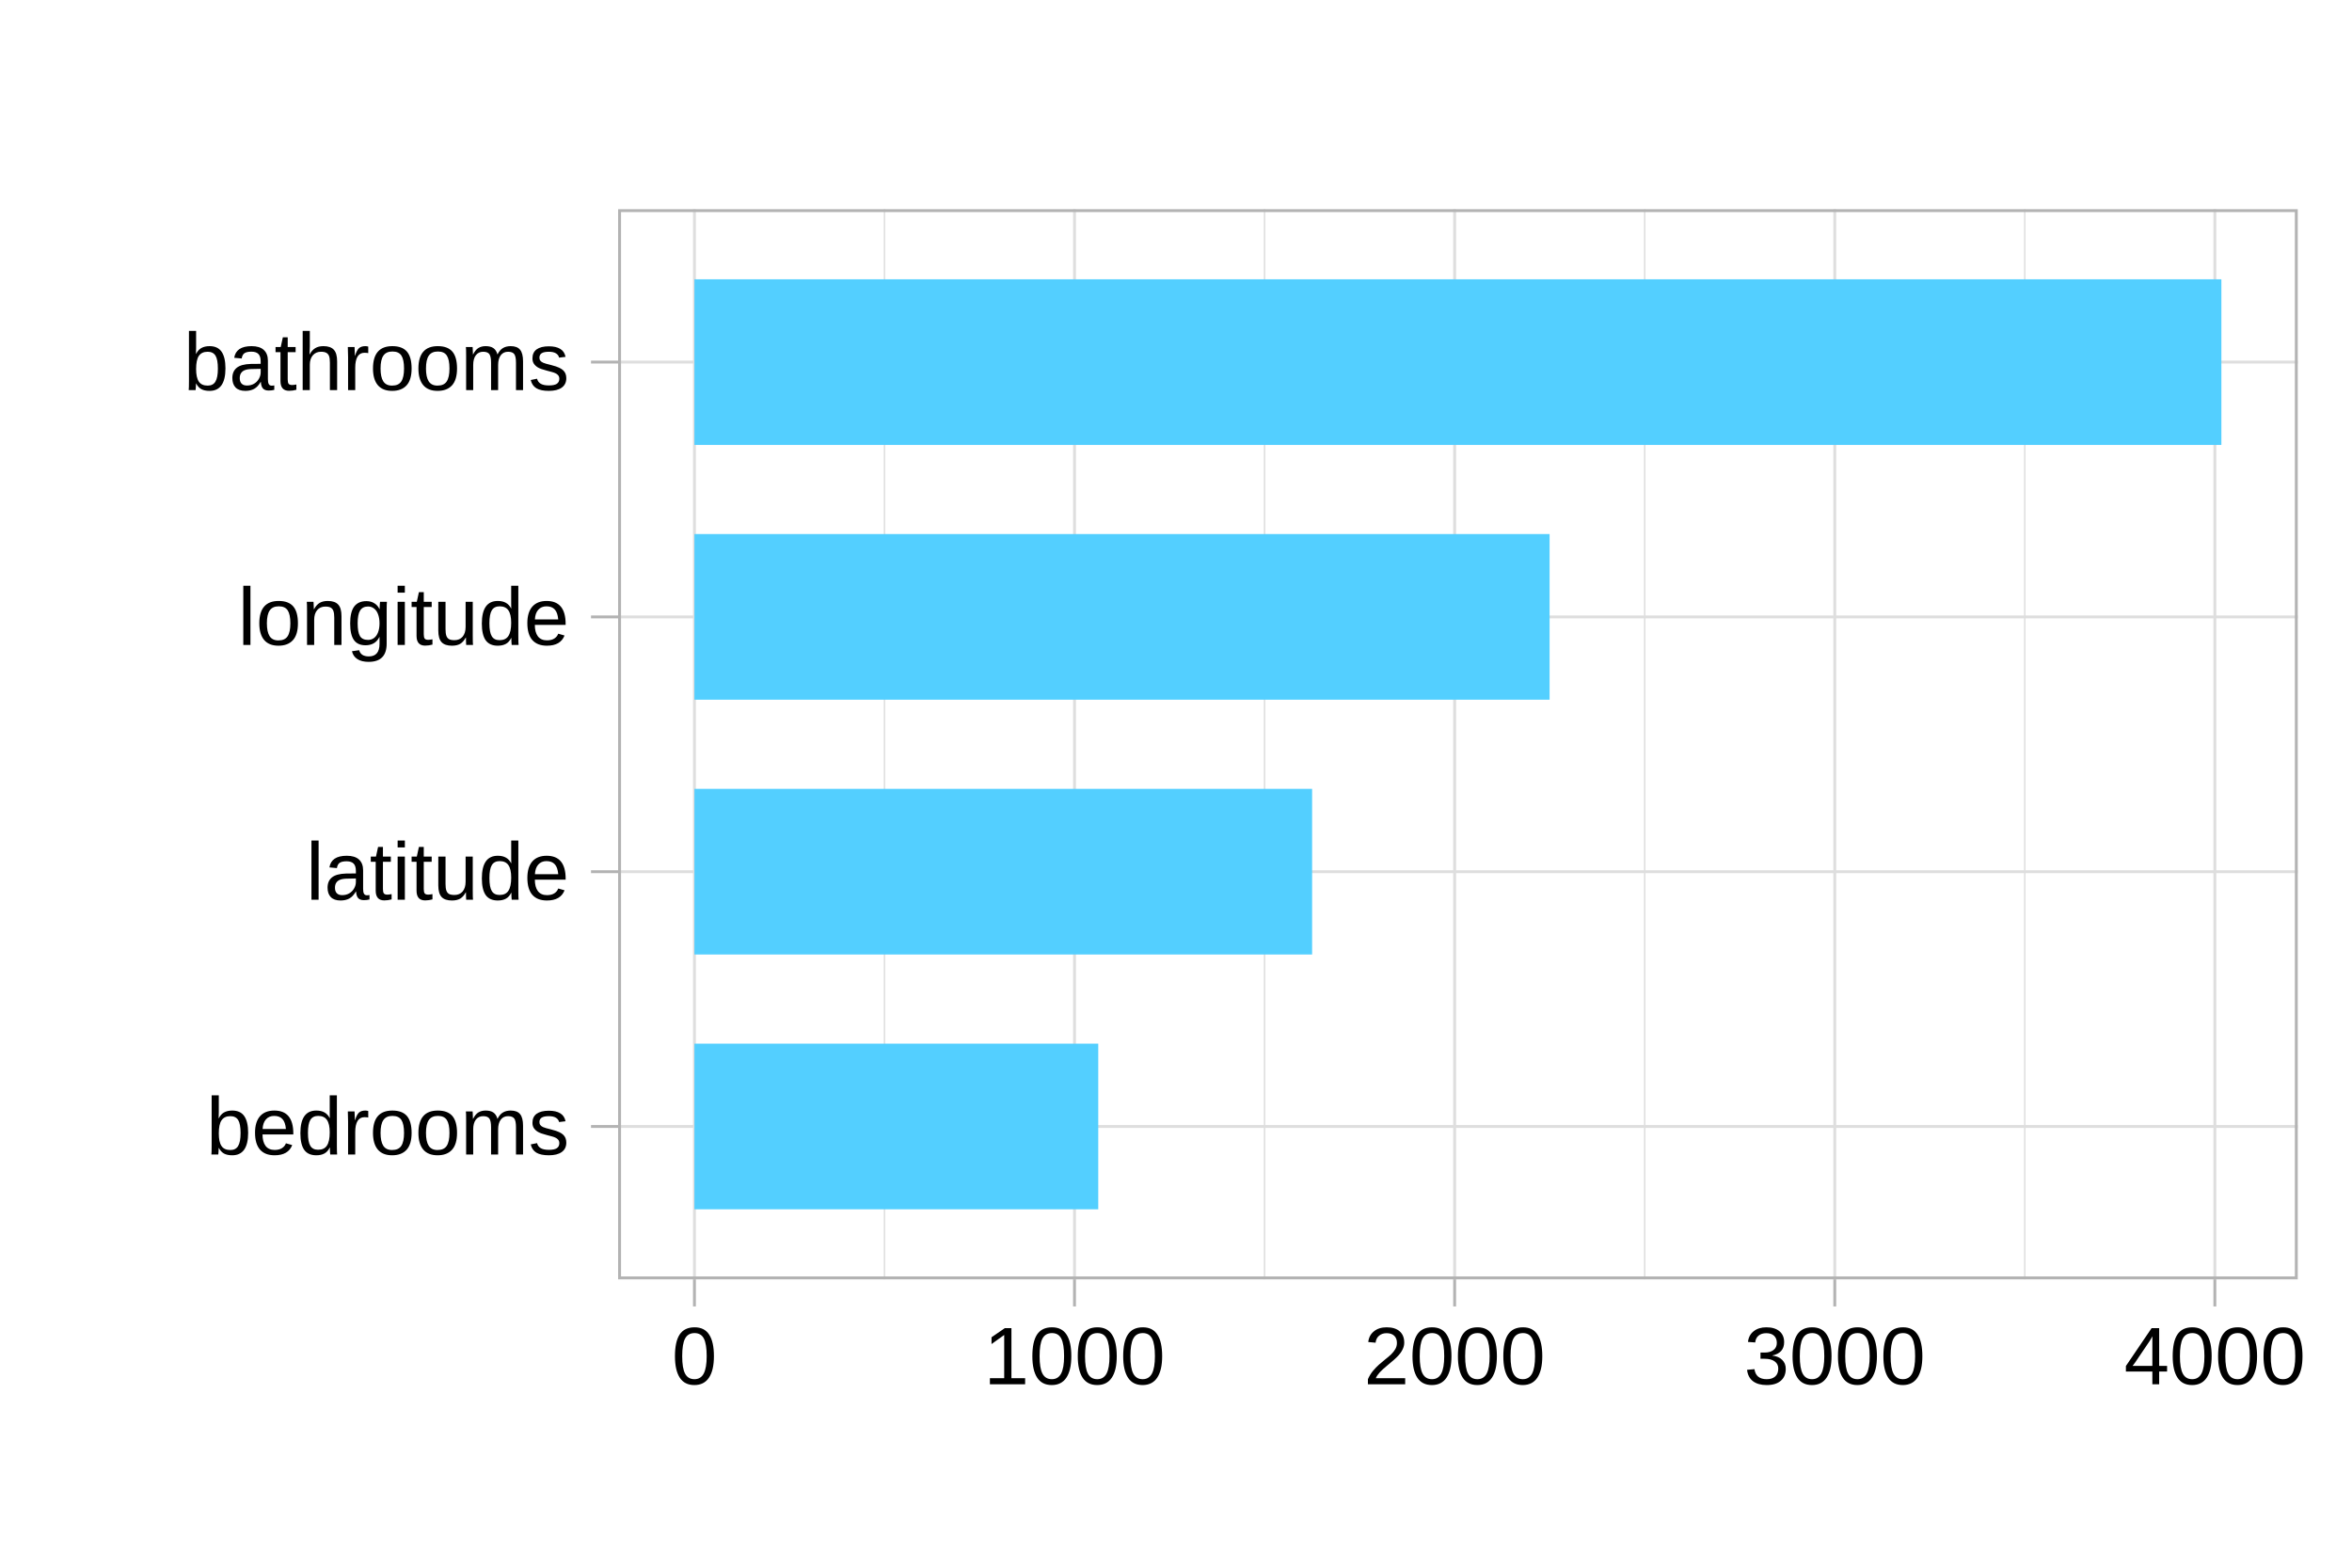
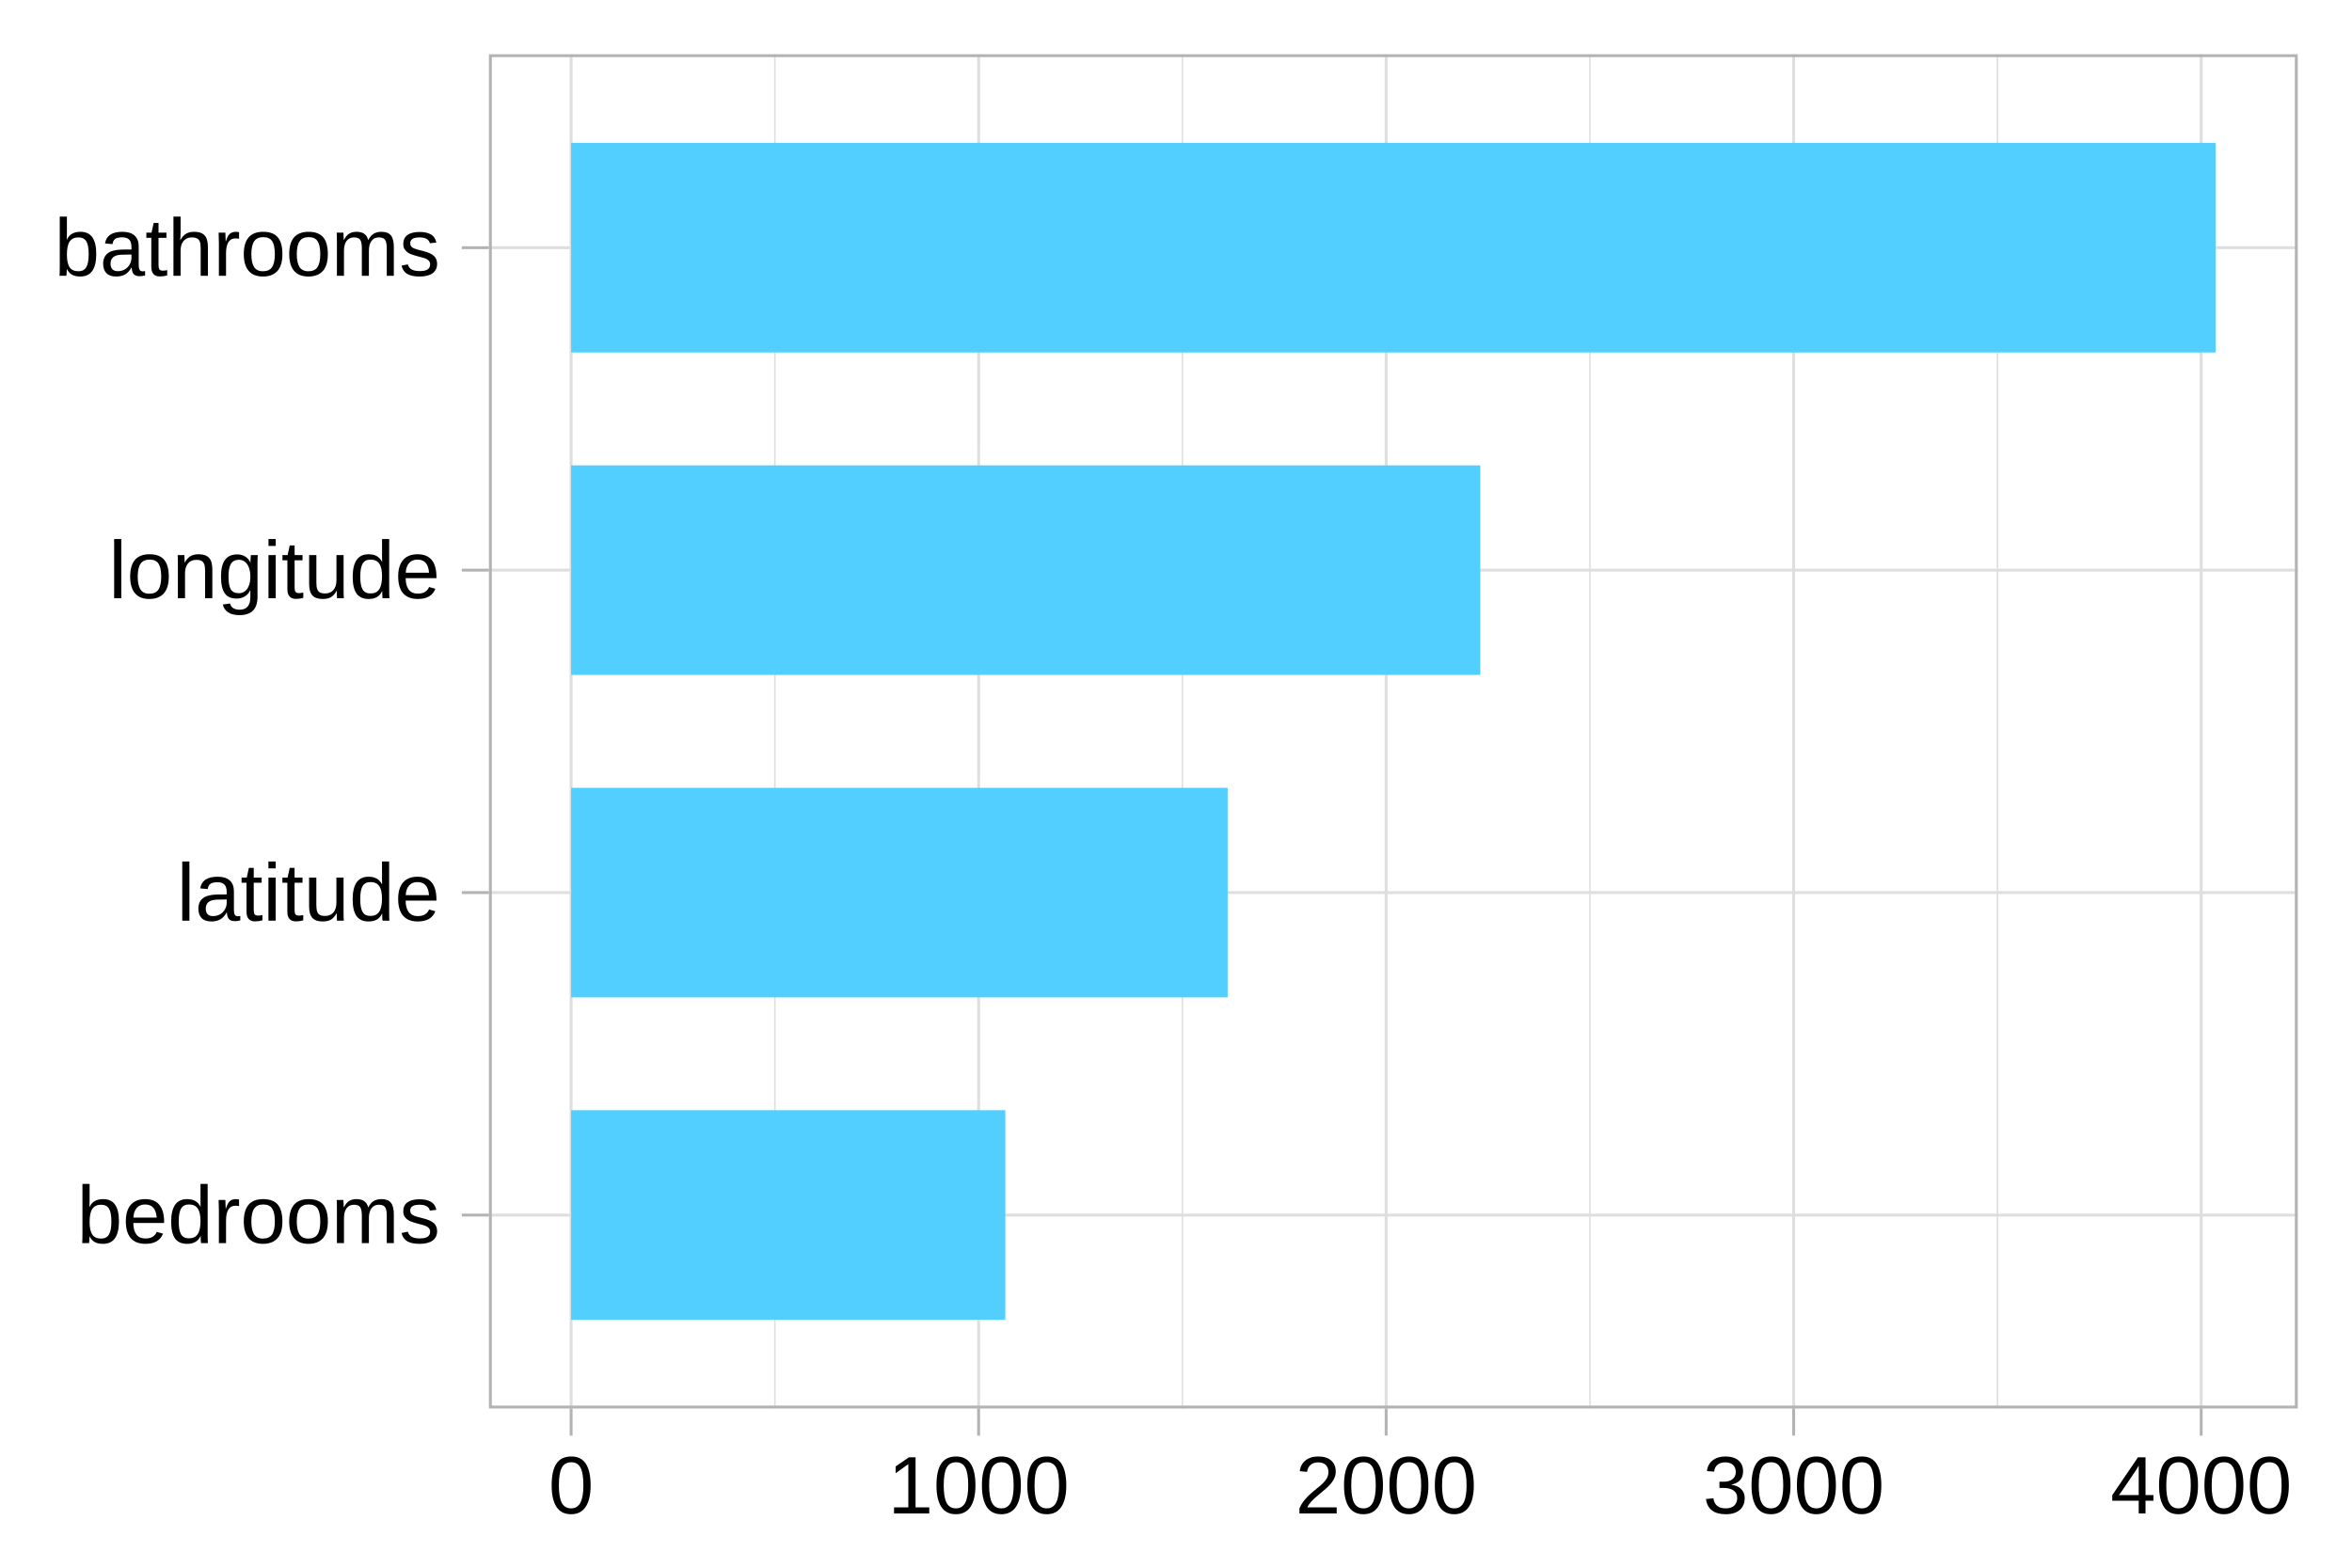
<svg xmlns="http://www.w3.org/2000/svg" viewBox="0 0 432.00 288.00">
  <defs>
    <style type="text/css">
    line, polyline, path, rect, circle {
      fill: none;
      stroke: #000000;
      stroke-linecap: round;
      stroke-linejoin: round;
      stroke-miterlimit: 10.00;
    }
  </style>
  </defs>
  <rect width="100%" height="100%" style="stroke: none; fill: #FFFFFF;" />
  <rect x="-0.00" y="0.00" width="432.00" height="288.00" style="stroke-width: 1.07; stroke: #FFFFFF; fill: #FFFFFF;" />
  <defs>
-     <clipPath id="cpMTEzLjUyNnw0MjIuMDM3fDIzNS4wM3wzOC40MzM0">
-       <rect x="113.53" y="38.43" width="308.51" height="196.60" />
+     <clipPath id="cpODkuNzk4Mnw0MjIuMDM3fDI1OC43NTh8OS45NjI2NA==">
+       <rect x="89.80" y="9.96" width="332.24" height="248.80" />
    </clipPath>
  </defs>
-   <rect x="113.53" y="38.43" width="308.51" height="196.60" style="stroke-width: 1.07; stroke: none; fill: #FFFFFF;" clip-path="url(#cpMTEzLjUyNnw0MjIuMDM3fDIzNS4wM3wzOC40MzM0)" />
-   <polyline points="162.46,235.03 162.46,38.43 " style="stroke-width: 0.27; stroke: #DEDEDE; stroke-linecap: butt;" clip-path="url(#cpMTEzLjUyNnw0MjIuMDM3fDIzNS4wM3wzOC40MzM0)" />
-   <polyline points="232.27,235.03 232.27,38.43 " style="stroke-width: 0.27; stroke: #DEDEDE; stroke-linecap: butt;" clip-path="url(#cpMTEzLjUyNnw0MjIuMDM3fDIzNS4wM3wzOC40MzM0)" />
-   <polyline points="302.09,235.03 302.09,38.43 " style="stroke-width: 0.27; stroke: #DEDEDE; stroke-linecap: butt;" clip-path="url(#cpMTEzLjUyNnw0MjIuMDM3fDIzNS4wM3wzOC40MzM0)" />
-   <polyline points="371.90,235.03 371.90,38.43 " style="stroke-width: 0.27; stroke: #DEDEDE; stroke-linecap: butt;" clip-path="url(#cpMTEzLjUyNnw0MjIuMDM3fDIzNS4wM3wzOC40MzM0)" />
-   <polyline points="113.53,206.94 422.04,206.94 " style="stroke-width: 0.53; stroke: #DEDEDE; stroke-linecap: butt;" clip-path="url(#cpMTEzLjUyNnw0MjIuMDM3fDIzNS4wM3wzOC40MzM0)" />
-   <polyline points="113.53,160.14 422.04,160.14 " style="stroke-width: 0.53; stroke: #DEDEDE; stroke-linecap: butt;" clip-path="url(#cpMTEzLjUyNnw0MjIuMDM3fDIzNS4wM3wzOC40MzM0)" />
-   <polyline points="113.53,113.33 422.04,113.33 " style="stroke-width: 0.53; stroke: #DEDEDE; stroke-linecap: butt;" clip-path="url(#cpMTEzLjUyNnw0MjIuMDM3fDIzNS4wM3wzOC40MzM0)" />
-   <polyline points="113.53,66.52 422.04,66.52 " style="stroke-width: 0.53; stroke: #DEDEDE; stroke-linecap: butt;" clip-path="url(#cpMTEzLjUyNnw0MjIuMDM3fDIzNS4wM3wzOC40MzM0)" />
-   <polyline points="127.55,235.03 127.55,38.43 " style="stroke-width: 0.53; stroke: #DEDEDE; stroke-linecap: butt;" clip-path="url(#cpMTEzLjUyNnw0MjIuMDM3fDIzNS4wM3wzOC40MzM0)" />
-   <polyline points="197.36,235.03 197.36,38.43 " style="stroke-width: 0.53; stroke: #DEDEDE; stroke-linecap: butt;" clip-path="url(#cpMTEzLjUyNnw0MjIuMDM3fDIzNS4wM3wzOC40MzM0)" />
-   <polyline points="267.18,235.03 267.18,38.43 " style="stroke-width: 0.53; stroke: #DEDEDE; stroke-linecap: butt;" clip-path="url(#cpMTEzLjUyNnw0MjIuMDM3fDIzNS4wM3wzOC40MzM0)" />
-   <polyline points="337.00,235.03 337.00,38.43 " style="stroke-width: 0.53; stroke: #DEDEDE; stroke-linecap: butt;" clip-path="url(#cpMTEzLjUyNnw0MjIuMDM3fDIzNS4wM3wzOC40MzM0)" />
-   <polyline points="406.81,235.03 406.81,38.43 " style="stroke-width: 0.53; stroke: #DEDEDE; stroke-linecap: butt;" clip-path="url(#cpMTEzLjUyNnw0MjIuMDM3fDIzNS4wM3wzOC40MzM0)" />
-   <rect x="127.55" y="191.73" width="74.17" height="30.43" style="stroke-width: 1.07; stroke: none; stroke-linecap: butt; fill: #53CFFF;" clip-path="url(#cpMTEzLjUyNnw0MjIuMDM3fDIzNS4wM3wzOC40MzM0)" />
-   <rect x="127.55" y="144.92" width="113.45" height="30.43" style="stroke-width: 1.07; stroke: none; stroke-linecap: butt; fill: #53CFFF;" clip-path="url(#cpMTEzLjUyNnw0MjIuMDM3fDIzNS4wM3wzOC40MzM0)" />
-   <rect x="127.55" y="98.11" width="157.07" height="30.43" style="stroke-width: 1.07; stroke: none; stroke-linecap: butt; fill: #53CFFF;" clip-path="url(#cpMTEzLjUyNnw0MjIuMDM3fDIzNS4wM3wzOC40MzM0)" />
-   <rect x="127.55" y="51.31" width="280.46" height="30.43" style="stroke-width: 1.07; stroke: none; stroke-linecap: butt; fill: #53CFFF;" clip-path="url(#cpMTEzLjUyNnw0MjIuMDM3fDIzNS4wM3wzOC40MzM0)" />
-   <rect x="113.53" y="38.43" width="308.51" height="196.60" style="stroke-width: 1.07; stroke: #B3B3B3;" clip-path="url(#cpMTEzLjUyNnw0MjIuMDM3fDIzNS4wM3wzOC40MzM0)" />
+   <rect x="89.80" y="9.96" width="332.24" height="248.80" style="stroke-width: 1.07; stroke: none; fill: #FFFFFF;" clip-path="url(#cpODkuNzk4Mnw0MjIuMDM3fDI1OC43NTh8OS45NjI2NA==)" />
+   <polyline points="142.33,258.76 142.33,9.96 " style="stroke-width: 0.27; stroke: #DEDEDE; stroke-linecap: butt;" clip-path="url(#cpODkuNzk4Mnw0MjIuMDM3fDI1OC43NTh8OS45NjI2NA==)" />
+   <polyline points="217.18,258.76 217.18,9.96 " style="stroke-width: 0.27; stroke: #DEDEDE; stroke-linecap: butt;" clip-path="url(#cpODkuNzk4Mnw0MjIuMDM3fDI1OC43NTh8OS45NjI2NA==)" />
+   <polyline points="292.03,258.76 292.03,9.96 " style="stroke-width: 0.27; stroke: #DEDEDE; stroke-linecap: butt;" clip-path="url(#cpODkuNzk4Mnw0MjIuMDM3fDI1OC43NTh8OS45NjI2NA==)" />
+   <polyline points="366.88,258.76 366.88,9.96 " style="stroke-width: 0.27; stroke: #DEDEDE; stroke-linecap: butt;" clip-path="url(#cpODkuNzk4Mnw0MjIuMDM3fDI1OC43NTh8OS45NjI2NA==)" />
+   <polyline points="89.80,223.22 422.04,223.22 " style="stroke-width: 0.53; stroke: #DEDEDE; stroke-linecap: butt;" clip-path="url(#cpODkuNzk4Mnw0MjIuMDM3fDI1OC43NTh8OS45NjI2NA==)" />
+   <polyline points="89.80,163.98 422.04,163.98 " style="stroke-width: 0.53; stroke: #DEDEDE; stroke-linecap: butt;" clip-path="url(#cpODkuNzk4Mnw0MjIuMDM3fDI1OC43NTh8OS45NjI2NA==)" />
+   <polyline points="89.80,104.74 422.04,104.74 " style="stroke-width: 0.53; stroke: #DEDEDE; stroke-linecap: butt;" clip-path="url(#cpODkuNzk4Mnw0MjIuMDM3fDI1OC43NTh8OS45NjI2NA==)" />
+   <polyline points="89.80,45.50 422.04,45.50 " style="stroke-width: 0.53; stroke: #DEDEDE; stroke-linecap: butt;" clip-path="url(#cpODkuNzk4Mnw0MjIuMDM3fDI1OC43NTh8OS45NjI2NA==)" />
+   <polyline points="104.90,258.76 104.90,9.96 " style="stroke-width: 0.53; stroke: #DEDEDE; stroke-linecap: butt;" clip-path="url(#cpODkuNzk4Mnw0MjIuMDM3fDI1OC43NTh8OS45NjI2NA==)" />
+   <polyline points="179.75,258.76 179.75,9.96 " style="stroke-width: 0.53; stroke: #DEDEDE; stroke-linecap: butt;" clip-path="url(#cpODkuNzk4Mnw0MjIuMDM3fDI1OC43NTh8OS45NjI2NA==)" />
+   <polyline points="254.60,258.76 254.60,9.96 " style="stroke-width: 0.53; stroke: #DEDEDE; stroke-linecap: butt;" clip-path="url(#cpODkuNzk4Mnw0MjIuMDM3fDI1OC43NTh8OS45NjI2NA==)" />
+   <polyline points="329.45,258.76 329.45,9.96 " style="stroke-width: 0.53; stroke: #DEDEDE; stroke-linecap: butt;" clip-path="url(#cpODkuNzk4Mnw0MjIuMDM3fDI1OC43NTh8OS45NjI2NA==)" />
+   <polyline points="404.30,258.76 404.30,9.96 " style="stroke-width: 0.53; stroke: #DEDEDE; stroke-linecap: butt;" clip-path="url(#cpODkuNzk4Mnw0MjIuMDM3fDI1OC43NTh8OS45NjI2NA==)" />
+   <rect x="104.90" y="203.96" width="79.75" height="38.50" style="stroke-width: 1.07; stroke: none; stroke-linecap: butt; fill: #53CFFF;" clip-path="url(#cpODkuNzk4Mnw0MjIuMDM3fDI1OC43NTh8OS45NjI2NA==)" />
+   <rect x="104.90" y="144.73" width="120.59" height="38.50" style="stroke-width: 1.07; stroke: none; stroke-linecap: butt; fill: #53CFFF;" clip-path="url(#cpODkuNzk4Mnw0MjIuMDM3fDI1OC43NTh8OS45NjI2NA==)" />
+   <rect x="104.90" y="85.49" width="166.99" height="38.50" style="stroke-width: 1.07; stroke: none; stroke-linecap: butt; fill: #53CFFF;" clip-path="url(#cpODkuNzk4Mnw0MjIuMDM3fDI1OC43NTh8OS45NjI2NA==)" />
+   <rect x="104.90" y="26.25" width="302.04" height="38.50" style="stroke-width: 1.07; stroke: none; stroke-linecap: butt; fill: #53CFFF;" clip-path="url(#cpODkuNzk4Mnw0MjIuMDM3fDI1OC43NTh8OS45NjI2NA==)" />
+   <rect x="89.80" y="9.96" width="332.24" height="248.80" style="stroke-width: 1.07; stroke: #B3B3B3;" clip-path="url(#cpODkuNzk4Mnw0MjIuMDM3fDI1OC43NTh8OS45NjI2NA==)" />
  <defs>
    <clipPath id="cpMHw0MzJ8Mjg4fDA=">
      <rect x="0.00" y="0.00" width="432.00" height="288.00" />
    </clipPath>
  </defs>
  <g clip-path="url(#cpMHw0MzJ8Mjg4fDA=)">
-     <text x="37.86" y="212.10" style="font-size: 15.00px; font-family: Liberation Sans;" textLength="66.70px" lengthAdjust="spacingAndGlyphs">bedrooms</text>
+     <text x="14.13" y="228.37" style="font-size: 15.00px; font-family: Liberation Sans;" textLength="66.70px" lengthAdjust="spacingAndGlyphs">bedrooms</text>
  </g>
  <g clip-path="url(#cpMHw0MzJ8Mjg4fDA=)">
-     <text x="56.19" y="165.29" style="font-size: 15.00px; font-family: Liberation Sans;" textLength="48.37px" lengthAdjust="spacingAndGlyphs">latitude</text>
+     <text x="32.46" y="169.14" style="font-size: 15.00px; font-family: Liberation Sans;" textLength="48.37px" lengthAdjust="spacingAndGlyphs">latitude</text>
  </g>
  <g clip-path="url(#cpMHw0MzJ8Mjg4fDA=)">
-     <text x="43.67" y="118.48" style="font-size: 15.00px; font-family: Liberation Sans;" textLength="60.89px" lengthAdjust="spacingAndGlyphs">longitude</text>
+     <text x="19.95" y="109.90" style="font-size: 15.00px; font-family: Liberation Sans;" textLength="60.89px" lengthAdjust="spacingAndGlyphs">longitude</text>
  </g>
  <g clip-path="url(#cpMHw0MzJ8Mjg4fDA=)">
-     <text x="33.69" y="71.67" style="font-size: 15.00px; font-family: Liberation Sans;" textLength="70.87px" lengthAdjust="spacingAndGlyphs">bathrooms</text>
+     <text x="9.96" y="50.66" style="font-size: 15.00px; font-family: Liberation Sans;" textLength="70.87px" lengthAdjust="spacingAndGlyphs">bathrooms</text>
  </g>
-   <polyline points="108.55,206.94 113.53,206.94 " style="stroke-width: 0.53; stroke: #B3B3B3; stroke-linecap: butt;" clip-path="url(#cpMHw0MzJ8Mjg4fDA=)" />
-   <polyline points="108.55,160.14 113.53,160.14 " style="stroke-width: 0.53; stroke: #B3B3B3; stroke-linecap: butt;" clip-path="url(#cpMHw0MzJ8Mjg4fDA=)" />
-   <polyline points="108.55,113.33 113.53,113.33 " style="stroke-width: 0.53; stroke: #B3B3B3; stroke-linecap: butt;" clip-path="url(#cpMHw0MzJ8Mjg4fDA=)" />
-   <polyline points="108.55,66.52 113.53,66.52 " style="stroke-width: 0.53; stroke: #B3B3B3; stroke-linecap: butt;" clip-path="url(#cpMHw0MzJ8Mjg4fDA=)" />
-   <polyline points="127.55,240.01 127.55,235.03 " style="stroke-width: 0.53; stroke: #B3B3B3; stroke-linecap: butt;" clip-path="url(#cpMHw0MzJ8Mjg4fDA=)" />
-   <polyline points="197.36,240.01 197.36,235.03 " style="stroke-width: 0.53; stroke: #B3B3B3; stroke-linecap: butt;" clip-path="url(#cpMHw0MzJ8Mjg4fDA=)" />
-   <polyline points="267.18,240.01 267.18,235.03 " style="stroke-width: 0.53; stroke: #B3B3B3; stroke-linecap: butt;" clip-path="url(#cpMHw0MzJ8Mjg4fDA=)" />
-   <polyline points="337.00,240.01 337.00,235.03 " style="stroke-width: 0.53; stroke: #B3B3B3; stroke-linecap: butt;" clip-path="url(#cpMHw0MzJ8Mjg4fDA=)" />
-   <polyline points="406.81,240.01 406.81,235.03 " style="stroke-width: 0.53; stroke: #B3B3B3; stroke-linecap: butt;" clip-path="url(#cpMHw0MzJ8Mjg4fDA=)" />
+   <polyline points="84.82,223.22 89.80,223.22 " style="stroke-width: 0.53; stroke: #B3B3B3; stroke-linecap: butt;" clip-path="url(#cpMHw0MzJ8Mjg4fDA=)" />
+   <polyline points="84.82,163.98 89.80,163.98 " style="stroke-width: 0.53; stroke: #B3B3B3; stroke-linecap: butt;" clip-path="url(#cpMHw0MzJ8Mjg4fDA=)" />
+   <polyline points="84.82,104.74 89.80,104.74 " style="stroke-width: 0.53; stroke: #B3B3B3; stroke-linecap: butt;" clip-path="url(#cpMHw0MzJ8Mjg4fDA=)" />
+   <polyline points="84.82,45.50 89.80,45.50 " style="stroke-width: 0.53; stroke: #B3B3B3; stroke-linecap: butt;" clip-path="url(#cpMHw0MzJ8Mjg4fDA=)" />
+   <polyline points="104.90,263.74 104.90,258.76 " style="stroke-width: 0.53; stroke: #B3B3B3; stroke-linecap: butt;" clip-path="url(#cpMHw0MzJ8Mjg4fDA=)" />
+   <polyline points="179.75,263.74 179.75,258.76 " style="stroke-width: 0.53; stroke: #B3B3B3; stroke-linecap: butt;" clip-path="url(#cpMHw0MzJ8Mjg4fDA=)" />
+   <polyline points="254.60,263.74 254.60,258.76 " style="stroke-width: 0.53; stroke: #B3B3B3; stroke-linecap: butt;" clip-path="url(#cpMHw0MzJ8Mjg4fDA=)" />
+   <polyline points="329.45,263.74 329.45,258.76 " style="stroke-width: 0.53; stroke: #B3B3B3; stroke-linecap: butt;" clip-path="url(#cpMHw0MzJ8Mjg4fDA=)" />
+   <polyline points="404.30,263.74 404.30,258.76 " style="stroke-width: 0.53; stroke: #B3B3B3; stroke-linecap: butt;" clip-path="url(#cpMHw0MzJ8Mjg4fDA=)" />
  <g clip-path="url(#cpMHw0MzJ8Mjg4fDA=)">
-     <text x="123.38" y="254.31" style="font-size: 15.00px; font-family: Liberation Sans;" textLength="8.34px" lengthAdjust="spacingAndGlyphs">0</text>
+     <text x="100.73" y="278.04" style="font-size: 15.00px; font-family: Liberation Sans;" textLength="8.34px" lengthAdjust="spacingAndGlyphs">0</text>
  </g>
  <g clip-path="url(#cpMHw0MzJ8Mjg4fDA=)">
-     <text x="180.68" y="254.31" style="font-size: 15.00px; font-family: Liberation Sans;" textLength="33.37px" lengthAdjust="spacingAndGlyphs">1000</text>
+     <text x="163.07" y="278.04" style="font-size: 15.00px; font-family: Liberation Sans;" textLength="33.37px" lengthAdjust="spacingAndGlyphs">1000</text>
  </g>
  <g clip-path="url(#cpMHw0MzJ8Mjg4fDA=)">
-     <text x="250.50" y="254.31" style="font-size: 15.00px; font-family: Liberation Sans;" textLength="33.37px" lengthAdjust="spacingAndGlyphs">2000</text>
+     <text x="237.92" y="278.04" style="font-size: 15.00px; font-family: Liberation Sans;" textLength="33.37px" lengthAdjust="spacingAndGlyphs">2000</text>
  </g>
  <g clip-path="url(#cpMHw0MzJ8Mjg4fDA=)">
-     <text x="320.31" y="254.31" style="font-size: 15.00px; font-family: Liberation Sans;" textLength="33.37px" lengthAdjust="spacingAndGlyphs">3000</text>
+     <text x="312.77" y="278.04" style="font-size: 15.00px; font-family: Liberation Sans;" textLength="33.37px" lengthAdjust="spacingAndGlyphs">3000</text>
  </g>
  <g clip-path="url(#cpMHw0MzJ8Mjg4fDA=)">
-     <text x="390.13" y="254.31" style="font-size: 15.00px; font-family: Liberation Sans;" textLength="33.37px" lengthAdjust="spacingAndGlyphs">4000</text>
+     <text x="387.62" y="278.04" style="font-size: 15.00px; font-family: Liberation Sans;" textLength="33.37px" lengthAdjust="spacingAndGlyphs">4000</text>
  </g>
</svg>
